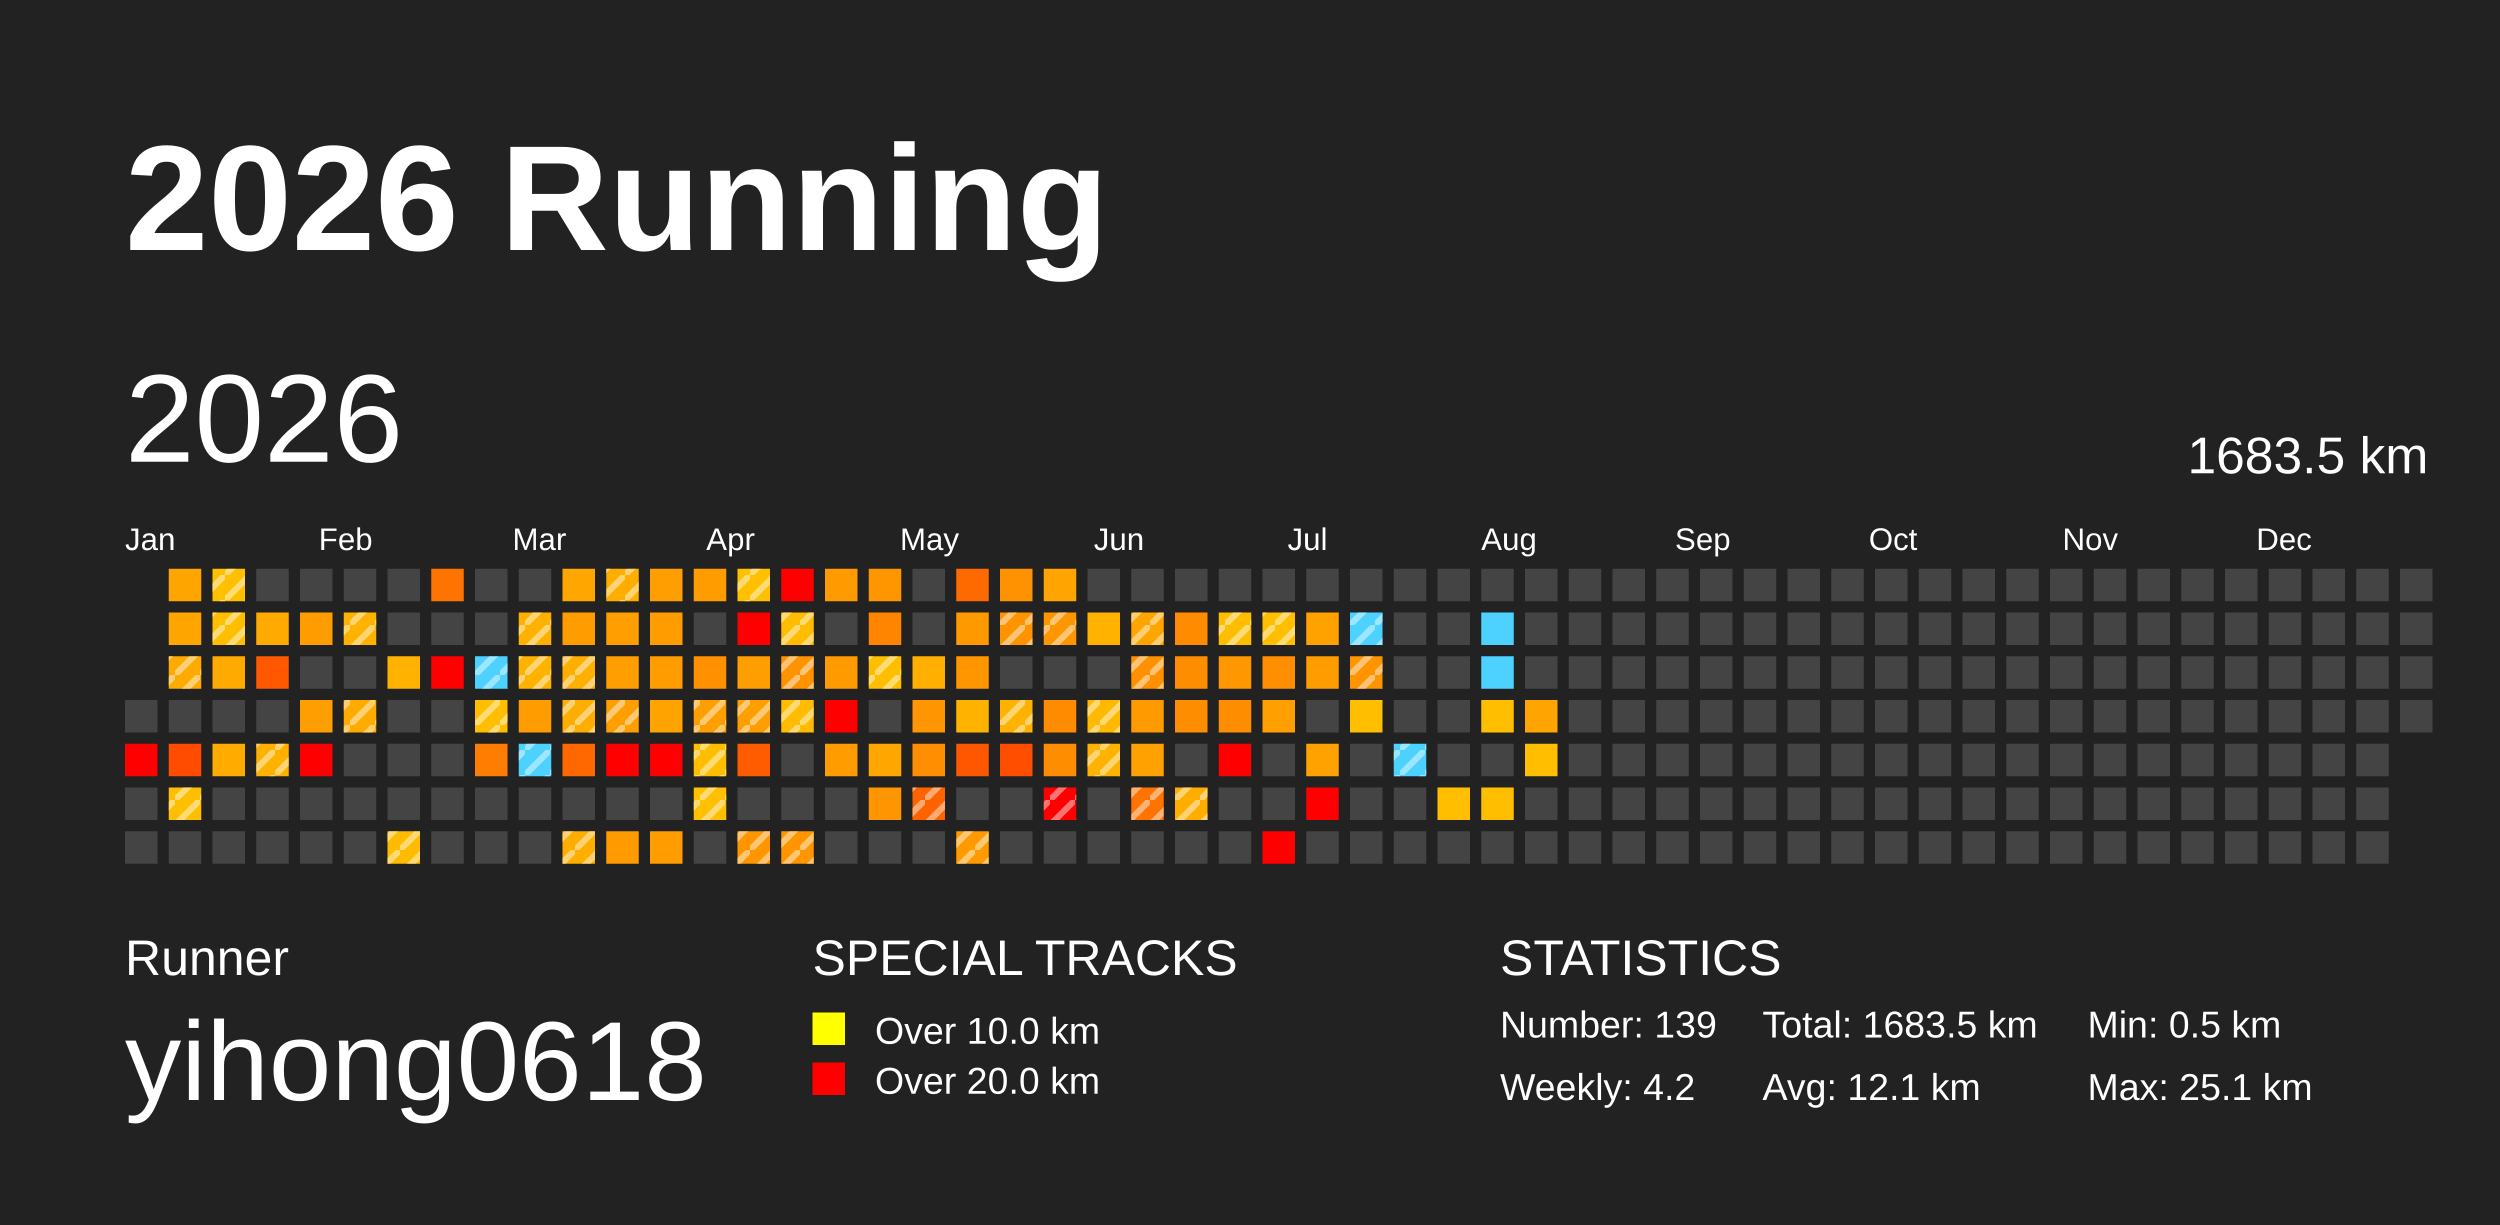
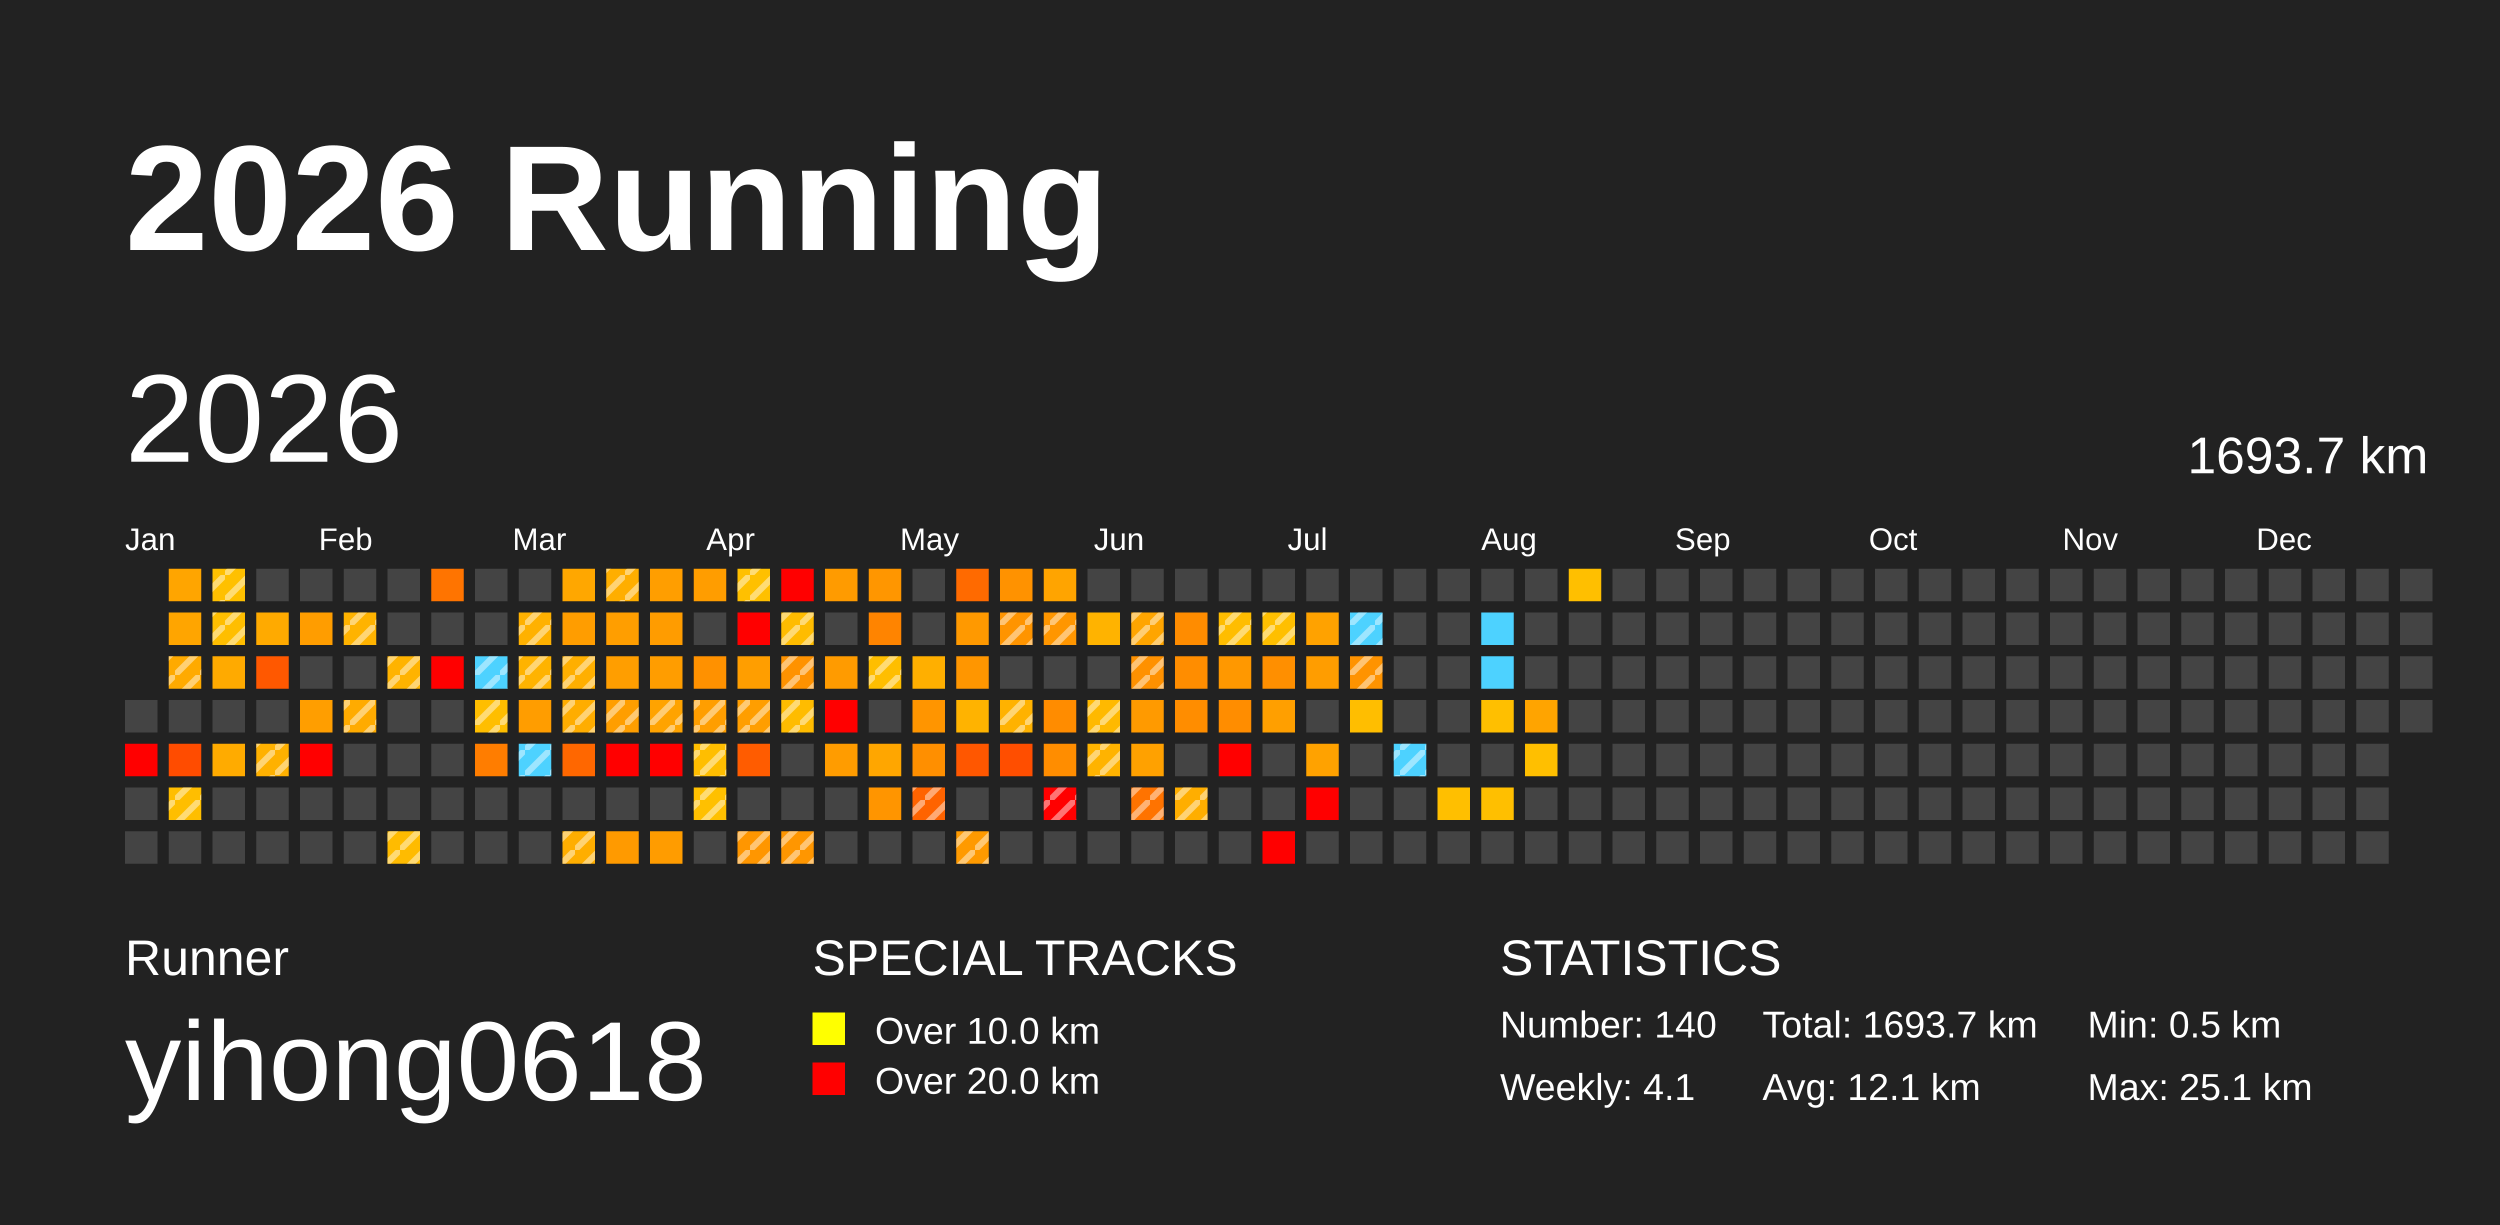
<svg xmlns="http://www.w3.org/2000/svg" baseProfile="full" height="98mm" version="1.1" viewBox="0,0,200,98" width="200mm">
  <defs>
    <pattern height="2" id="indoor-stripe" patternUnits="userSpaceOnUse" width="2">
      <line stroke="white" stroke-opacity="0.45" stroke-width="0.5" x1="0" x2="2" y1="2" y2="0" />
    </pattern>
  </defs>
  <rect fill="#222222" height="98" width="200" x="0" y="0" />
  <text fill="#FFFFFF" style="font-size:12px; font-family:Arial; font-weight:bold;" x="10" y="20">2026 Running</text>
  <text fill="#FFFFFF" style="font-size:4px; font-family:Arial" x="10" y="78">Runner</text>
  <text fill="#FFFFFF" style="font-size:9px; font-family:Arial" x="10" y="88">yihong0618</text>
  <text fill="#FFFFFF" style="font-size:4px; font-family:Arial" x="65" y="78">SPECIAL TRACKS</text>
  <rect fill="yellow" height="2.6" width="2.6" x="65" y="81" />
  <text fill="#FFFFFF" style="font-size:3px; font-family:Arial" x="70" y="83.5">Over 10.0 km</text>
  <rect fill="red" height="2.6" width="2.6" x="65" y="85" />
  <text fill="#FFFFFF" style="font-size:3px; font-family:Arial" x="70" y="87.5">Over 20.0 km</text>
  <text fill="#FFFFFF" style="font-size:4px; font-family:Arial" x="120" y="78">STATISTICS</text>
-   <text fill="#FFFFFF" style="font-size:3px; font-family:Arial" x="120" y="83">Number: 139</text>
-   <text fill="#FFFFFF" style="font-size:3px; font-family:Arial" x="120" y="88">Weekly: 4.2</text>
-   <text fill="#FFFFFF" style="font-size:3px; font-family:Arial" x="141" y="83">Total: 1683.5 km</text>
+   <text fill="#FFFFFF" style="font-size:3px; font-family:Arial" x="120" y="83">Number: 140</text>
+   <text fill="#FFFFFF" style="font-size:3px; font-family:Arial" x="120" y="88">Weekly: 4.1</text>
+   <text fill="#FFFFFF" style="font-size:3px; font-family:Arial" x="141" y="83">Total: 1693.7 km</text>
  <text fill="#FFFFFF" style="font-size:3px; font-family:Arial" x="141" y="88">Avg: 12.1 km</text>
  <text fill="#FFFFFF" style="font-size:3px; font-family:Arial" x="167" y="83">Min: 0.5 km</text>
  <text fill="#FFFFFF" style="font-size:3px; font-family:Arial" x="167" y="88">Max: 25.1 km</text>
  <text dominant-baseline="hanging" fill="#FFFFFF" style="font-size:10.0px; font-family:Arial;" x="10" y="30">2026</text>
-   <text dominant-baseline="hanging" fill="#FFFFFF" style="font-size:4.125px; font-family:Arial;" x="175" y="35">1683.5 km</text>
+   <text dominant-baseline="hanging" fill="#FFFFFF" style="font-size:4.125px; font-family:Arial;" x="175" y="35">1693.7 km</text>
  <text fill="#FFFFFF" style="font-size:2.5px; font-family:Arial" x="10.0" y="44">Jan</text>
  <text fill="#FFFFFF" style="font-size:2.5px; font-family:Arial" x="25.5" y="44">Feb</text>
  <text fill="#FFFFFF" style="font-size:2.5px; font-family:Arial" x="41.0" y="44">Mar</text>
  <text fill="#FFFFFF" style="font-size:2.5px; font-family:Arial" x="56.5" y="44">Apr</text>
  <text fill="#FFFFFF" style="font-size:2.5px; font-family:Arial" x="72.0" y="44">May</text>
  <text fill="#FFFFFF" style="font-size:2.5px; font-family:Arial" x="87.5" y="44">Jun</text>
  <text fill="#FFFFFF" style="font-size:2.5px; font-family:Arial" x="103.0" y="44">Jul</text>
  <text fill="#FFFFFF" style="font-size:2.5px; font-family:Arial" x="118.5" y="44">Aug</text>
  <text fill="#FFFFFF" style="font-size:2.5px; font-family:Arial" x="134.0" y="44">Sep</text>
  <text fill="#FFFFFF" style="font-size:2.5px; font-family:Arial" x="149.5" y="44">Oct</text>
  <text fill="#FFFFFF" style="font-size:2.5px; font-family:Arial" x="165.0" y="44">Nov</text>
  <text fill="#FFFFFF" style="font-size:2.5px; font-family:Arial" x="180.5" y="44">Dec</text>
  <rect fill="#444444" height="2.6" width="2.6" x="10.0" y="56.0" />
  <rect fill="red" height="2.6" width="2.6" x="10.0" y="59.5" />
  <rect fill="#444444" height="2.6" width="2.6" x="10.0" y="63.0" />
  <rect fill="#444444" height="2.6" width="2.6" x="10.0" y="66.5" />
  <rect fill="#ffa500" height="2.6" width="2.6" x="13.5" y="45.5" />
  <rect fill="#ffa500" height="2.6" width="2.6" x="13.5" y="49.0" />
  <rect fill="#ffaa00" height="2.6" width="2.6" x="13.5" y="52.5" />
  <rect fill="url(#indoor-stripe)" height="2.6" style="pointer-events: none;" width="2.6" x="13.5" y="52.5" />
  <rect fill="#444444" height="2.6" width="2.6" x="13.5" y="56.0" />
  <rect fill="#ff4c00" height="2.6" width="2.6" x="13.5" y="59.5" />
  <rect fill="#ffbe00" height="2.6" width="2.6" x="13.5" y="63.0" />
  <rect fill="url(#indoor-stripe)" height="2.6" style="pointer-events: none;" width="2.6" x="13.5" y="63.0" />
  <rect fill="#444444" height="2.6" width="2.6" x="13.5" y="66.5" />
  <rect fill="#ffc000" height="2.6" width="2.6" x="17.0" y="45.5" />
  <rect fill="url(#indoor-stripe)" height="2.6" style="pointer-events: none;" width="2.6" x="17.0" y="45.5" />
  <rect fill="#ffbe00" height="2.6" width="2.6" x="17.0" y="49.0" />
  <rect fill="url(#indoor-stripe)" height="2.6" style="pointer-events: none;" width="2.6" x="17.0" y="49.0" />
  <rect fill="#ffaa00" height="2.6" width="2.6" x="17.0" y="52.5" />
  <rect fill="#444444" height="2.6" width="2.6" x="17.0" y="56.0" />
  <rect fill="#ffab00" height="2.6" width="2.6" x="17.0" y="59.5" />
  <rect fill="#444444" height="2.6" width="2.6" x="17.0" y="63.0" />
  <rect fill="#444444" height="2.6" width="2.6" x="17.0" y="66.5" />
  <rect fill="#444444" height="2.6" width="2.6" x="20.5" y="45.5" />
  <rect fill="#ffaa00" height="2.6" width="2.6" x="20.5" y="49.0" />
  <rect fill="#ff5800" height="2.6" width="2.6" x="20.5" y="52.5" />
  <rect fill="#444444" height="2.6" width="2.6" x="20.5" y="56.0" />
  <rect fill="#ffb100" height="2.6" width="2.6" x="20.5" y="59.5" />
  <rect fill="url(#indoor-stripe)" height="2.6" style="pointer-events: none;" width="2.6" x="20.5" y="59.5" />
  <rect fill="#444444" height="2.6" width="2.6" x="20.5" y="63.0" />
  <rect fill="#444444" height="2.6" width="2.6" x="20.5" y="66.5" />
  <rect fill="#444444" height="2.6" width="2.6" x="24.0" y="45.5" />
  <rect fill="#ff9d00" height="2.6" width="2.6" x="24.0" y="49.0" />
  <rect fill="#444444" height="2.6" width="2.6" x="24.0" y="52.5" />
  <rect fill="#ff9e00" height="2.6" width="2.6" x="24.0" y="56.0" />
  <rect fill="red" height="2.6" width="2.6" x="24.0" y="59.5" />
  <rect fill="#444444" height="2.6" width="2.6" x="24.0" y="63.0" />
  <rect fill="#444444" height="2.6" width="2.6" x="24.0" y="66.5" />
  <rect fill="#444444" height="2.6" width="2.6" x="27.5" y="45.5" />
  <rect fill="#ffb300" height="2.6" width="2.6" x="27.5" y="49.0" />
  <rect fill="url(#indoor-stripe)" height="2.6" style="pointer-events: none;" width="2.6" x="27.5" y="49.0" />
  <rect fill="#444444" height="2.6" width="2.6" x="27.5" y="52.5" />
  <rect fill="#ffab00" height="2.6" width="2.6" x="27.5" y="56.0" />
  <rect fill="url(#indoor-stripe)" height="2.6" style="pointer-events: none;" width="2.6" x="27.5" y="56.0" />
  <rect fill="#444444" height="2.6" width="2.6" x="27.5" y="59.5" />
  <rect fill="#444444" height="2.6" width="2.6" x="27.5" y="63.0" />
  <rect fill="#444444" height="2.6" width="2.6" x="27.5" y="66.5" />
  <rect fill="#444444" height="2.6" width="2.6" x="31.0" y="45.5" />
  <rect fill="#444444" height="2.6" width="2.6" x="31.0" y="49.0" />
  <rect fill="#ffb300" height="2.6" width="2.6" x="31.0" y="52.5" />
+   <rect fill="url(#indoor-stripe)" height="2.6" style="pointer-events: none;" width="2.6" x="31.0" y="52.5" />
  <rect fill="#444444" height="2.6" width="2.6" x="31.0" y="56.0" />
  <rect fill="#444444" height="2.6" width="2.6" x="31.0" y="59.5" />
  <rect fill="#444444" height="2.6" width="2.6" x="31.0" y="63.0" />
  <rect fill="#ffbb00" height="2.6" width="2.6" x="31.0" y="66.5" />
  <rect fill="url(#indoor-stripe)" height="2.6" style="pointer-events: none;" width="2.6" x="31.0" y="66.5" />
  <rect fill="#ff7400" height="2.6" width="2.6" x="34.5" y="45.5" />
  <rect fill="#444444" height="2.6" width="2.6" x="34.5" y="49.0" />
  <rect fill="red" height="2.6" width="2.6" x="34.5" y="52.5" />
  <rect fill="#444444" height="2.6" width="2.6" x="34.5" y="56.0" />
  <rect fill="#444444" height="2.6" width="2.6" x="34.5" y="59.5" />
  <rect fill="#444444" height="2.6" width="2.6" x="34.5" y="63.0" />
  <rect fill="#444444" height="2.6" width="2.6" x="34.5" y="66.5" />
  <rect fill="#444444" height="2.6" width="2.6" x="38.0" y="45.5" />
  <rect fill="#444444" height="2.6" width="2.6" x="38.0" y="49.0" />
  <rect fill="#4dd2ff" height="2.6" width="2.6" x="38.0" y="52.5" />
  <rect fill="url(#indoor-stripe)" height="2.6" style="pointer-events: none;" width="2.6" x="38.0" y="52.5" />
  <rect fill="#ffbe00" height="2.6" width="2.6" x="38.0" y="56.0" />
  <rect fill="url(#indoor-stripe)" height="2.6" style="pointer-events: none;" width="2.6" x="38.0" y="56.0" />
  <rect fill="#ff7d00" height="2.6" width="2.6" x="38.0" y="59.5" />
  <rect fill="#444444" height="2.6" width="2.6" x="38.0" y="63.0" />
  <rect fill="#444444" height="2.6" width="2.6" x="38.0" y="66.5" />
  <rect fill="#444444" height="2.6" width="2.6" x="41.5" y="45.5" />
  <rect fill="#ffb100" height="2.6" width="2.6" x="41.5" y="49.0" />
  <rect fill="url(#indoor-stripe)" height="2.6" style="pointer-events: none;" width="2.6" x="41.5" y="49.0" />
  <rect fill="#ffb300" height="2.6" width="2.6" x="41.5" y="52.5" />
  <rect fill="url(#indoor-stripe)" height="2.6" style="pointer-events: none;" width="2.6" x="41.5" y="52.5" />
  <rect fill="#ff9d00" height="2.6" width="2.6" x="41.5" y="56.0" />
  <rect fill="#4dd2ff" height="2.6" width="2.6" x="41.5" y="59.5" />
  <rect fill="url(#indoor-stripe)" height="2.6" style="pointer-events: none;" width="2.6" x="41.5" y="59.5" />
  <rect fill="#444444" height="2.6" width="2.6" x="41.5" y="63.0" />
  <rect fill="#444444" height="2.6" width="2.6" x="41.5" y="66.5" />
  <rect fill="#ffa700" height="2.6" width="2.6" x="45.0" y="45.5" />
  <rect fill="#ff9d00" height="2.6" width="2.6" x="45.0" y="49.0" />
  <rect fill="#ffaf00" height="2.6" width="2.6" x="45.0" y="52.5" />
  <rect fill="url(#indoor-stripe)" height="2.6" style="pointer-events: none;" width="2.6" x="45.0" y="52.5" />
  <rect fill="#ffad00" height="2.6" width="2.6" x="45.0" y="56.0" />
  <rect fill="url(#indoor-stripe)" height="2.6" style="pointer-events: none;" width="2.6" x="45.0" y="56.0" />
  <rect fill="#ff6700" height="2.6" width="2.6" x="45.0" y="59.5" />
  <rect fill="#444444" height="2.6" width="2.6" x="45.0" y="63.0" />
  <rect fill="#ffae00" height="2.6" width="2.6" x="45.0" y="66.5" />
  <rect fill="url(#indoor-stripe)" height="2.6" style="pointer-events: none;" width="2.6" x="45.0" y="66.5" />
  <rect fill="#ffae00" height="2.6" width="2.6" x="48.5" y="45.5" />
  <rect fill="url(#indoor-stripe)" height="2.6" style="pointer-events: none;" width="2.6" x="48.5" y="45.5" />
  <rect fill="#ff9e00" height="2.6" width="2.6" x="48.5" y="49.0" />
  <rect fill="#ff9e00" height="2.6" width="2.6" x="48.5" y="52.5" />
  <rect fill="#ff9e00" height="2.6" width="2.6" x="48.5" y="56.0" />
  <rect fill="url(#indoor-stripe)" height="2.6" style="pointer-events: none;" width="2.6" x="48.5" y="56.0" />
  <rect fill="red" height="2.6" width="2.6" x="48.5" y="59.5" />
  <rect fill="#444444" height="2.6" width="2.6" x="48.5" y="63.0" />
  <rect fill="#ff9a00" height="2.6" width="2.6" x="48.5" y="66.5" />
  <rect fill="#ff9e00" height="2.6" width="2.6" x="52.0" y="45.5" />
  <rect fill="#ff9c00" height="2.6" width="2.6" x="52.0" y="49.0" />
  <rect fill="#ff9d00" height="2.6" width="2.6" x="52.0" y="52.5" />
  <rect fill="#ffa300" height="2.6" width="2.6" x="52.0" y="56.0" />
+   <rect fill="url(#indoor-stripe)" height="2.6" style="pointer-events: none;" width="2.6" x="52.0" y="56.0" />
  <rect fill="red" height="2.6" width="2.6" x="52.0" y="59.5" />
  <rect fill="#444444" height="2.6" width="2.6" x="52.0" y="63.0" />
  <rect fill="#ff9c00" height="2.6" width="2.6" x="52.0" y="66.5" />
  <rect fill="#ff9d00" height="2.6" width="2.6" x="55.5" y="45.5" />
  <rect fill="#444444" height="2.6" width="2.6" x="55.5" y="49.0" />
  <rect fill="#ff9100" height="2.6" width="2.6" x="55.5" y="52.5" />
  <rect fill="#ff9e00" height="2.6" width="2.6" x="55.5" y="56.0" />
  <rect fill="url(#indoor-stripe)" height="2.6" style="pointer-events: none;" width="2.6" x="55.5" y="56.0" />
  <rect fill="#ffbe00" height="2.6" width="2.6" x="55.5" y="59.5" />
  <rect fill="url(#indoor-stripe)" height="2.6" style="pointer-events: none;" width="2.6" x="55.5" y="59.5" />
  <rect fill="#ffc000" height="2.6" width="2.6" x="55.5" y="63.0" />
  <rect fill="url(#indoor-stripe)" height="2.6" style="pointer-events: none;" width="2.6" x="55.5" y="63.0" />
  <rect fill="#444444" height="2.6" width="2.6" x="55.5" y="66.5" />
  <rect fill="#ffc000" height="2.6" width="2.6" x="59.0" y="45.5" />
  <rect fill="url(#indoor-stripe)" height="2.6" style="pointer-events: none;" width="2.6" x="59.0" y="45.5" />
  <rect fill="red" height="2.6" width="2.6" x="59.0" y="49.0" />
  <rect fill="#ff9e00" height="2.6" width="2.6" x="59.0" y="52.5" />
  <rect fill="#ff9e00" height="2.6" width="2.6" x="59.0" y="56.0" />
  <rect fill="url(#indoor-stripe)" height="2.6" style="pointer-events: none;" width="2.6" x="59.0" y="56.0" />
  <rect fill="#ff5c00" height="2.6" width="2.6" x="59.0" y="59.5" />
  <rect fill="#444444" height="2.6" width="2.6" x="59.0" y="63.0" />
  <rect fill="#ff9600" height="2.6" width="2.6" x="59.0" y="66.5" />
  <rect fill="url(#indoor-stripe)" height="2.6" style="pointer-events: none;" width="2.6" x="59.0" y="66.5" />
  <rect fill="red" height="2.6" width="2.6" x="62.5" y="45.5" />
  <rect fill="#ffbc00" height="2.6" width="2.6" x="62.5" y="49.0" />
  <rect fill="url(#indoor-stripe)" height="2.6" style="pointer-events: none;" width="2.6" x="62.5" y="49.0" />
  <rect fill="#ff9200" height="2.6" width="2.6" x="62.5" y="52.5" />
  <rect fill="url(#indoor-stripe)" height="2.6" style="pointer-events: none;" width="2.6" x="62.5" y="52.5" />
  <rect fill="#ffbc00" height="2.6" width="2.6" x="62.5" y="56.0" />
  <rect fill="url(#indoor-stripe)" height="2.6" style="pointer-events: none;" width="2.6" x="62.5" y="56.0" />
  <rect fill="#444444" height="2.6" width="2.6" x="62.5" y="59.5" />
  <rect fill="#444444" height="2.6" width="2.6" x="62.5" y="63.0" />
  <rect fill="#ff9600" height="2.6" width="2.6" x="62.5" y="66.5" />
  <rect fill="url(#indoor-stripe)" height="2.6" style="pointer-events: none;" width="2.6" x="62.5" y="66.5" />
  <rect fill="#ff9b00" height="2.6" width="2.6" x="66.0" y="45.5" />
  <rect fill="#444444" height="2.6" width="2.6" x="66.0" y="49.0" />
  <rect fill="#ff9b00" height="2.6" width="2.6" x="66.0" y="52.5" />
  <rect fill="red" height="2.6" width="2.6" x="66.0" y="56.0" />
  <rect fill="#ff9c00" height="2.6" width="2.6" x="66.0" y="59.5" />
  <rect fill="#444444" height="2.6" width="2.6" x="66.0" y="63.0" />
  <rect fill="#444444" height="2.6" width="2.6" x="66.0" y="66.5" />
  <rect fill="#ff9600" height="2.6" width="2.6" x="69.5" y="45.5" />
  <rect fill="#ff8400" height="2.6" width="2.6" x="69.5" y="49.0" />
  <rect fill="#ffbe00" height="2.6" width="2.6" x="69.5" y="52.5" />
  <rect fill="url(#indoor-stripe)" height="2.6" style="pointer-events: none;" width="2.6" x="69.5" y="52.5" />
  <rect fill="#444444" height="2.6" width="2.6" x="69.5" y="56.0" />
  <rect fill="#ffa600" height="2.6" width="2.6" x="69.5" y="59.5" />
  <rect fill="#ff9500" height="2.6" width="2.6" x="69.5" y="63.0" />
  <rect fill="#444444" height="2.6" width="2.6" x="69.5" y="66.5" />
  <rect fill="#444444" height="2.6" width="2.6" x="73.0" y="45.5" />
  <rect fill="#444444" height="2.6" width="2.6" x="73.0" y="49.0" />
  <rect fill="#ffaf00" height="2.6" width="2.6" x="73.0" y="52.5" />
  <rect fill="#ff9500" height="2.6" width="2.6" x="73.0" y="56.0" />
  <rect fill="#ff8f00" height="2.6" width="2.6" x="73.0" y="59.5" />
  <rect fill="#ff6300" height="2.6" width="2.6" x="73.0" y="63.0" />
  <rect fill="url(#indoor-stripe)" height="2.6" style="pointer-events: none;" width="2.6" x="73.0" y="63.0" />
  <rect fill="#444444" height="2.6" width="2.6" x="73.0" y="66.5" />
  <rect fill="#ff6a00" height="2.6" width="2.6" x="76.5" y="45.5" />
  <rect fill="#ff9900" height="2.6" width="2.6" x="76.5" y="49.0" />
  <rect fill="#ff9600" height="2.6" width="2.6" x="76.5" y="52.5" />
  <rect fill="#ffb300" height="2.6" width="2.6" x="76.5" y="56.0" />
  <rect fill="#ff5700" height="2.6" width="2.6" x="76.5" y="59.5" />
  <rect fill="#444444" height="2.6" width="2.6" x="76.5" y="63.0" />
  <rect fill="#ff9a00" height="2.6" width="2.6" x="76.5" y="66.5" />
  <rect fill="url(#indoor-stripe)" height="2.6" style="pointer-events: none;" width="2.6" x="76.5" y="66.5" />
  <rect fill="#ff9200" height="2.6" width="2.6" x="80.0" y="45.5" />
  <rect fill="#ff9400" height="2.6" width="2.6" x="80.0" y="49.0" />
  <rect fill="url(#indoor-stripe)" height="2.6" style="pointer-events: none;" width="2.6" x="80.0" y="49.0" />
  <rect fill="#444444" height="2.6" width="2.6" x="80.0" y="52.5" />
  <rect fill="#ffb200" height="2.6" width="2.6" x="80.0" y="56.0" />
  <rect fill="url(#indoor-stripe)" height="2.6" style="pointer-events: none;" width="2.6" x="80.0" y="56.0" />
  <rect fill="#ff4e00" height="2.6" width="2.6" x="80.0" y="59.5" />
  <rect fill="#444444" height="2.6" width="2.6" x="80.0" y="63.0" />
  <rect fill="#444444" height="2.6" width="2.6" x="80.0" y="66.5" />
  <rect fill="#ffa400" height="2.6" width="2.6" x="83.5" y="45.5" />
  <rect fill="#ff9600" height="2.6" width="2.6" x="83.5" y="49.0" />
  <rect fill="url(#indoor-stripe)" height="2.6" style="pointer-events: none;" width="2.6" x="83.5" y="49.0" />
  <rect fill="#444444" height="2.6" width="2.6" x="83.5" y="52.5" />
  <rect fill="#ff8c00" height="2.6" width="2.6" x="83.5" y="56.0" />
  <rect fill="#ff8d00" height="2.6" width="2.6" x="83.5" y="59.5" />
  <rect fill="red" height="2.6" width="2.6" x="83.5" y="63.0" />
  <rect fill="url(#indoor-stripe)" height="2.6" style="pointer-events: none;" width="2.6" x="83.5" y="63.0" />
  <rect fill="#444444" height="2.6" width="2.6" x="83.5" y="66.5" />
  <rect fill="#444444" height="2.6" width="2.6" x="87.0" y="45.5" />
  <rect fill="#ffb300" height="2.6" width="2.6" x="87.0" y="49.0" />
  <rect fill="#444444" height="2.6" width="2.6" x="87.0" y="52.5" />
  <rect fill="#ffb900" height="2.6" width="2.6" x="87.0" y="56.0" />
  <rect fill="url(#indoor-stripe)" height="2.6" style="pointer-events: none;" width="2.6" x="87.0" y="56.0" />
  <rect fill="#ffb300" height="2.6" width="2.6" x="87.0" y="59.5" />
  <rect fill="url(#indoor-stripe)" height="2.6" style="pointer-events: none;" width="2.6" x="87.0" y="59.5" />
  <rect fill="#444444" height="2.6" width="2.6" x="87.0" y="63.0" />
  <rect fill="#444444" height="2.6" width="2.6" x="87.0" y="66.5" />
  <rect fill="#444444" height="2.6" width="2.6" x="90.5" y="45.5" />
  <rect fill="#ffa500" height="2.6" width="2.6" x="90.5" y="49.0" />
  <rect fill="url(#indoor-stripe)" height="2.6" style="pointer-events: none;" width="2.6" x="90.5" y="49.0" />
  <rect fill="#ff9100" height="2.6" width="2.6" x="90.5" y="52.5" />
  <rect fill="url(#indoor-stripe)" height="2.6" style="pointer-events: none;" width="2.6" x="90.5" y="52.5" />
  <rect fill="#ff9a00" height="2.6" width="2.6" x="90.5" y="56.0" />
  <rect fill="#ffa100" height="2.6" width="2.6" x="90.5" y="59.5" />
  <rect fill="#ff7300" height="2.6" width="2.6" x="90.5" y="63.0" />
  <rect fill="url(#indoor-stripe)" height="2.6" style="pointer-events: none;" width="2.6" x="90.5" y="63.0" />
  <rect fill="#444444" height="2.6" width="2.6" x="90.5" y="66.5" />
  <rect fill="#444444" height="2.6" width="2.6" x="94.0" y="45.5" />
  <rect fill="#ff8c00" height="2.6" width="2.6" x="94.0" y="49.0" />
  <rect fill="#ff8d00" height="2.6" width="2.6" x="94.0" y="52.5" />
  <rect fill="#ff8d00" height="2.6" width="2.6" x="94.0" y="56.0" />
  <rect fill="#444444" height="2.6" width="2.6" x="94.0" y="59.5" />
  <rect fill="#ffae00" height="2.6" width="2.6" x="94.0" y="63.0" />
  <rect fill="url(#indoor-stripe)" height="2.6" style="pointer-events: none;" width="2.6" x="94.0" y="63.0" />
  <rect fill="#444444" height="2.6" width="2.6" x="94.0" y="66.5" />
  <rect fill="#444444" height="2.6" width="2.6" x="97.5" y="45.5" />
  <rect fill="#ffbd00" height="2.6" width="2.6" x="97.5" y="49.0" />
  <rect fill="url(#indoor-stripe)" height="2.6" style="pointer-events: none;" width="2.6" x="97.5" y="49.0" />
  <rect fill="#ff9800" height="2.6" width="2.6" x="97.5" y="52.5" />
  <rect fill="#ff8d00" height="2.6" width="2.6" x="97.5" y="56.0" />
  <rect fill="red" height="2.6" width="2.6" x="97.5" y="59.5" />
  <rect fill="#444444" height="2.6" width="2.6" x="97.5" y="63.0" />
  <rect fill="#444444" height="2.6" width="2.6" x="97.5" y="66.5" />
  <rect fill="#444444" height="2.6" width="2.6" x="101.0" y="45.5" />
  <rect fill="#ffbf00" height="2.6" width="2.6" x="101.0" y="49.0" />
  <rect fill="url(#indoor-stripe)" height="2.6" style="pointer-events: none;" width="2.6" x="101.0" y="49.0" />
  <rect fill="#ff8f00" height="2.6" width="2.6" x="101.0" y="52.5" />
  <rect fill="#ff9f00" height="2.6" width="2.6" x="101.0" y="56.0" />
  <rect fill="#444444" height="2.6" width="2.6" x="101.0" y="59.5" />
  <rect fill="#444444" height="2.6" width="2.6" x="101.0" y="63.0" />
  <rect fill="red" height="2.6" width="2.6" x="101.0" y="66.5" />
  <rect fill="#444444" height="2.6" width="2.6" x="104.5" y="45.5" />
  <rect fill="#ffa200" height="2.6" width="2.6" x="104.5" y="49.0" />
  <rect fill="#ff9d00" height="2.6" width="2.6" x="104.5" y="52.5" />
  <rect fill="#444444" height="2.6" width="2.6" x="104.5" y="56.0" />
  <rect fill="#ffa200" height="2.6" width="2.6" x="104.5" y="59.5" />
  <rect fill="red" height="2.6" width="2.6" x="104.5" y="63.0" />
  <rect fill="#444444" height="2.6" width="2.6" x="104.5" y="66.5" />
  <rect fill="#444444" height="2.6" width="2.6" x="108.0" y="45.5" />
  <rect fill="#4dd2ff" height="2.6" width="2.6" x="108.0" y="49.0" />
  <rect fill="url(#indoor-stripe)" height="2.6" style="pointer-events: none;" width="2.6" x="108.0" y="49.0" />
  <rect fill="#ff9300" height="2.6" width="2.6" x="108.0" y="52.5" />
  <rect fill="url(#indoor-stripe)" height="2.6" style="pointer-events: none;" width="2.6" x="108.0" y="52.5" />
  <rect fill="#ffbe00" height="2.6" width="2.6" x="108.0" y="56.0" />
  <rect fill="#444444" height="2.6" width="2.6" x="108.0" y="59.5" />
  <rect fill="#444444" height="2.6" width="2.6" x="108.0" y="63.0" />
  <rect fill="#444444" height="2.6" width="2.6" x="108.0" y="66.5" />
  <rect fill="#444444" height="2.6" width="2.6" x="111.5" y="45.5" />
  <rect fill="#444444" height="2.6" width="2.6" x="111.5" y="49.0" />
  <rect fill="#444444" height="2.6" width="2.6" x="111.5" y="52.5" />
  <rect fill="#444444" height="2.6" width="2.6" x="111.5" y="56.0" />
  <rect fill="#4dd2ff" height="2.6" width="2.6" x="111.5" y="59.5" />
  <rect fill="url(#indoor-stripe)" height="2.6" style="pointer-events: none;" width="2.6" x="111.5" y="59.5" />
  <rect fill="#444444" height="2.6" width="2.6" x="111.5" y="63.0" />
  <rect fill="#444444" height="2.6" width="2.6" x="111.5" y="66.5" />
  <rect fill="#444444" height="2.6" width="2.6" x="115.0" y="45.5" />
  <rect fill="#444444" height="2.6" width="2.6" x="115.0" y="49.0" />
  <rect fill="#444444" height="2.6" width="2.6" x="115.0" y="52.5" />
  <rect fill="#444444" height="2.6" width="2.6" x="115.0" y="56.0" />
  <rect fill="#444444" height="2.6" width="2.6" x="115.0" y="59.5" />
  <rect fill="#ffbf00" height="2.6" width="2.6" x="115.0" y="63.0" />
  <rect fill="#444444" height="2.6" width="2.6" x="115.0" y="66.5" />
  <rect fill="#444444" height="2.6" width="2.6" x="118.5" y="45.5" />
  <rect fill="#4dd2ff" height="2.6" width="2.6" x="118.5" y="49.0" />
  <rect fill="#4dd2ff" height="2.6" width="2.6" x="118.5" y="52.5" />
  <rect fill="#ffbf00" height="2.6" width="2.6" x="118.5" y="56.0" />
  <rect fill="#444444" height="2.6" width="2.6" x="118.5" y="59.5" />
  <rect fill="#ffbf00" height="2.6" width="2.6" x="118.5" y="63.0" />
  <rect fill="#444444" height="2.6" width="2.6" x="118.5" y="66.5" />
  <rect fill="#444444" height="2.6" width="2.6" x="122.0" y="45.5" />
  <rect fill="#444444" height="2.6" width="2.6" x="122.0" y="49.0" />
  <rect fill="#444444" height="2.6" width="2.6" x="122.0" y="52.5" />
  <rect fill="#ffa400" height="2.6" width="2.6" x="122.0" y="56.0" />
  <rect fill="#ffbf00" height="2.6" width="2.6" x="122.0" y="59.5" />
  <rect fill="#444444" height="2.6" width="2.6" x="122.0" y="63.0" />
  <rect fill="#444444" height="2.6" width="2.6" x="122.0" y="66.5" />
-   <rect fill="#444444" height="2.6" width="2.6" x="125.5" y="45.5" />
+   <rect fill="#ffbf00" height="2.6" width="2.6" x="125.5" y="45.5" />
  <rect fill="#444444" height="2.6" width="2.6" x="125.5" y="49.0" />
  <rect fill="#444444" height="2.6" width="2.6" x="125.5" y="52.5" />
  <rect fill="#444444" height="2.6" width="2.6" x="125.5" y="56.0" />
  <rect fill="#444444" height="2.6" width="2.6" x="125.5" y="59.5" />
  <rect fill="#444444" height="2.6" width="2.6" x="125.5" y="63.0" />
  <rect fill="#444444" height="2.6" width="2.6" x="125.5" y="66.5" />
  <rect fill="#444444" height="2.6" width="2.6" x="129.0" y="45.5" />
  <rect fill="#444444" height="2.6" width="2.6" x="129.0" y="49.0" />
  <rect fill="#444444" height="2.6" width="2.6" x="129.0" y="52.5" />
  <rect fill="#444444" height="2.6" width="2.6" x="129.0" y="56.0" />
  <rect fill="#444444" height="2.6" width="2.6" x="129.0" y="59.5" />
  <rect fill="#444444" height="2.6" width="2.6" x="129.0" y="63.0" />
  <rect fill="#444444" height="2.6" width="2.6" x="129.0" y="66.5" />
  <rect fill="#444444" height="2.6" width="2.6" x="132.5" y="45.5" />
  <rect fill="#444444" height="2.6" width="2.6" x="132.5" y="49.0" />
  <rect fill="#444444" height="2.6" width="2.6" x="132.5" y="52.5" />
  <rect fill="#444444" height="2.6" width="2.6" x="132.5" y="56.0" />
  <rect fill="#444444" height="2.6" width="2.6" x="132.5" y="59.5" />
  <rect fill="#444444" height="2.6" width="2.6" x="132.5" y="63.0" />
  <rect fill="#444444" height="2.6" width="2.6" x="132.5" y="66.5" />
  <rect fill="#444444" height="2.6" width="2.6" x="136.0" y="45.5" />
  <rect fill="#444444" height="2.6" width="2.6" x="136.0" y="49.0" />
  <rect fill="#444444" height="2.6" width="2.6" x="136.0" y="52.5" />
  <rect fill="#444444" height="2.6" width="2.6" x="136.0" y="56.0" />
  <rect fill="#444444" height="2.6" width="2.6" x="136.0" y="59.5" />
  <rect fill="#444444" height="2.6" width="2.6" x="136.0" y="63.0" />
  <rect fill="#444444" height="2.6" width="2.6" x="136.0" y="66.5" />
  <rect fill="#444444" height="2.6" width="2.6" x="139.5" y="45.5" />
  <rect fill="#444444" height="2.6" width="2.6" x="139.5" y="49.0" />
  <rect fill="#444444" height="2.6" width="2.6" x="139.5" y="52.5" />
  <rect fill="#444444" height="2.6" width="2.6" x="139.5" y="56.0" />
  <rect fill="#444444" height="2.6" width="2.6" x="139.5" y="59.5" />
  <rect fill="#444444" height="2.6" width="2.6" x="139.5" y="63.0" />
  <rect fill="#444444" height="2.6" width="2.6" x="139.5" y="66.5" />
  <rect fill="#444444" height="2.6" width="2.6" x="143.0" y="45.5" />
  <rect fill="#444444" height="2.6" width="2.6" x="143.0" y="49.0" />
  <rect fill="#444444" height="2.6" width="2.6" x="143.0" y="52.5" />
  <rect fill="#444444" height="2.6" width="2.6" x="143.0" y="56.0" />
  <rect fill="#444444" height="2.6" width="2.6" x="143.0" y="59.5" />
  <rect fill="#444444" height="2.6" width="2.6" x="143.0" y="63.0" />
  <rect fill="#444444" height="2.6" width="2.6" x="143.0" y="66.5" />
  <rect fill="#444444" height="2.6" width="2.6" x="146.5" y="45.5" />
  <rect fill="#444444" height="2.6" width="2.6" x="146.5" y="49.0" />
  <rect fill="#444444" height="2.6" width="2.6" x="146.5" y="52.5" />
  <rect fill="#444444" height="2.6" width="2.6" x="146.5" y="56.0" />
  <rect fill="#444444" height="2.6" width="2.6" x="146.5" y="59.5" />
  <rect fill="#444444" height="2.6" width="2.6" x="146.5" y="63.0" />
  <rect fill="#444444" height="2.6" width="2.6" x="146.5" y="66.5" />
  <rect fill="#444444" height="2.6" width="2.6" x="150.0" y="45.5" />
  <rect fill="#444444" height="2.6" width="2.6" x="150.0" y="49.0" />
  <rect fill="#444444" height="2.6" width="2.6" x="150.0" y="52.5" />
  <rect fill="#444444" height="2.6" width="2.6" x="150.0" y="56.0" />
  <rect fill="#444444" height="2.6" width="2.6" x="150.0" y="59.5" />
  <rect fill="#444444" height="2.6" width="2.6" x="150.0" y="63.0" />
  <rect fill="#444444" height="2.6" width="2.6" x="150.0" y="66.5" />
  <rect fill="#444444" height="2.6" width="2.6" x="153.5" y="45.5" />
  <rect fill="#444444" height="2.6" width="2.6" x="153.5" y="49.0" />
  <rect fill="#444444" height="2.6" width="2.6" x="153.5" y="52.5" />
  <rect fill="#444444" height="2.6" width="2.6" x="153.5" y="56.0" />
  <rect fill="#444444" height="2.6" width="2.6" x="153.5" y="59.5" />
  <rect fill="#444444" height="2.6" width="2.6" x="153.5" y="63.0" />
  <rect fill="#444444" height="2.6" width="2.6" x="153.5" y="66.5" />
  <rect fill="#444444" height="2.6" width="2.6" x="157.0" y="45.5" />
  <rect fill="#444444" height="2.6" width="2.6" x="157.0" y="49.0" />
  <rect fill="#444444" height="2.6" width="2.6" x="157.0" y="52.5" />
  <rect fill="#444444" height="2.6" width="2.6" x="157.0" y="56.0" />
  <rect fill="#444444" height="2.6" width="2.6" x="157.0" y="59.5" />
  <rect fill="#444444" height="2.6" width="2.6" x="157.0" y="63.0" />
  <rect fill="#444444" height="2.6" width="2.6" x="157.0" y="66.5" />
  <rect fill="#444444" height="2.6" width="2.6" x="160.5" y="45.5" />
  <rect fill="#444444" height="2.6" width="2.6" x="160.5" y="49.0" />
  <rect fill="#444444" height="2.6" width="2.6" x="160.5" y="52.5" />
  <rect fill="#444444" height="2.6" width="2.6" x="160.5" y="56.0" />
  <rect fill="#444444" height="2.6" width="2.6" x="160.5" y="59.5" />
  <rect fill="#444444" height="2.6" width="2.6" x="160.5" y="63.0" />
  <rect fill="#444444" height="2.6" width="2.6" x="160.5" y="66.5" />
  <rect fill="#444444" height="2.6" width="2.6" x="164.0" y="45.5" />
  <rect fill="#444444" height="2.6" width="2.6" x="164.0" y="49.0" />
  <rect fill="#444444" height="2.6" width="2.6" x="164.0" y="52.5" />
  <rect fill="#444444" height="2.6" width="2.6" x="164.0" y="56.0" />
  <rect fill="#444444" height="2.6" width="2.6" x="164.0" y="59.5" />
  <rect fill="#444444" height="2.6" width="2.6" x="164.0" y="63.0" />
  <rect fill="#444444" height="2.6" width="2.6" x="164.0" y="66.5" />
  <rect fill="#444444" height="2.6" width="2.6" x="167.5" y="45.5" />
  <rect fill="#444444" height="2.6" width="2.6" x="167.5" y="49.0" />
  <rect fill="#444444" height="2.6" width="2.6" x="167.5" y="52.5" />
  <rect fill="#444444" height="2.6" width="2.6" x="167.5" y="56.0" />
  <rect fill="#444444" height="2.6" width="2.6" x="167.5" y="59.5" />
  <rect fill="#444444" height="2.6" width="2.6" x="167.5" y="63.0" />
  <rect fill="#444444" height="2.6" width="2.6" x="167.5" y="66.5" />
  <rect fill="#444444" height="2.6" width="2.6" x="171.0" y="45.5" />
  <rect fill="#444444" height="2.6" width="2.6" x="171.0" y="49.0" />
  <rect fill="#444444" height="2.6" width="2.6" x="171.0" y="52.5" />
  <rect fill="#444444" height="2.6" width="2.6" x="171.0" y="56.0" />
  <rect fill="#444444" height="2.6" width="2.6" x="171.0" y="59.5" />
  <rect fill="#444444" height="2.6" width="2.6" x="171.0" y="63.0" />
  <rect fill="#444444" height="2.6" width="2.6" x="171.0" y="66.5" />
  <rect fill="#444444" height="2.6" width="2.6" x="174.5" y="45.5" />
  <rect fill="#444444" height="2.6" width="2.6" x="174.5" y="49.0" />
  <rect fill="#444444" height="2.6" width="2.6" x="174.5" y="52.5" />
  <rect fill="#444444" height="2.6" width="2.6" x="174.5" y="56.0" />
  <rect fill="#444444" height="2.6" width="2.6" x="174.5" y="59.5" />
  <rect fill="#444444" height="2.6" width="2.6" x="174.5" y="63.0" />
  <rect fill="#444444" height="2.6" width="2.6" x="174.5" y="66.5" />
  <rect fill="#444444" height="2.6" width="2.6" x="178.0" y="45.5" />
  <rect fill="#444444" height="2.6" width="2.6" x="178.0" y="49.0" />
  <rect fill="#444444" height="2.6" width="2.6" x="178.0" y="52.5" />
  <rect fill="#444444" height="2.6" width="2.6" x="178.0" y="56.0" />
  <rect fill="#444444" height="2.6" width="2.6" x="178.0" y="59.5" />
  <rect fill="#444444" height="2.6" width="2.6" x="178.0" y="63.0" />
  <rect fill="#444444" height="2.6" width="2.6" x="178.0" y="66.5" />
  <rect fill="#444444" height="2.6" width="2.6" x="181.5" y="45.5" />
  <rect fill="#444444" height="2.6" width="2.6" x="181.5" y="49.0" />
  <rect fill="#444444" height="2.6" width="2.6" x="181.5" y="52.5" />
  <rect fill="#444444" height="2.6" width="2.6" x="181.5" y="56.0" />
  <rect fill="#444444" height="2.6" width="2.6" x="181.5" y="59.5" />
  <rect fill="#444444" height="2.6" width="2.6" x="181.5" y="63.0" />
  <rect fill="#444444" height="2.6" width="2.6" x="181.5" y="66.5" />
  <rect fill="#444444" height="2.6" width="2.6" x="185.0" y="45.5" />
  <rect fill="#444444" height="2.6" width="2.6" x="185.0" y="49.0" />
  <rect fill="#444444" height="2.6" width="2.6" x="185.0" y="52.5" />
  <rect fill="#444444" height="2.6" width="2.6" x="185.0" y="56.0" />
  <rect fill="#444444" height="2.6" width="2.6" x="185.0" y="59.5" />
  <rect fill="#444444" height="2.6" width="2.6" x="185.0" y="63.0" />
  <rect fill="#444444" height="2.6" width="2.6" x="185.0" y="66.5" />
  <rect fill="#444444" height="2.6" width="2.6" x="188.5" y="45.5" />
  <rect fill="#444444" height="2.6" width="2.6" x="188.5" y="49.0" />
  <rect fill="#444444" height="2.6" width="2.6" x="188.5" y="52.5" />
  <rect fill="#444444" height="2.6" width="2.6" x="188.5" y="56.0" />
  <rect fill="#444444" height="2.6" width="2.6" x="188.5" y="59.5" />
  <rect fill="#444444" height="2.6" width="2.6" x="188.5" y="63.0" />
  <rect fill="#444444" height="2.6" width="2.6" x="188.5" y="66.5" />
  <rect fill="#444444" height="2.6" width="2.6" x="192.0" y="45.5" />
  <rect fill="#444444" height="2.6" width="2.6" x="192.0" y="49.0" />
  <rect fill="#444444" height="2.6" width="2.6" x="192.0" y="52.5" />
  <rect fill="#444444" height="2.6" width="2.6" x="192.0" y="56.0" />
</svg>
